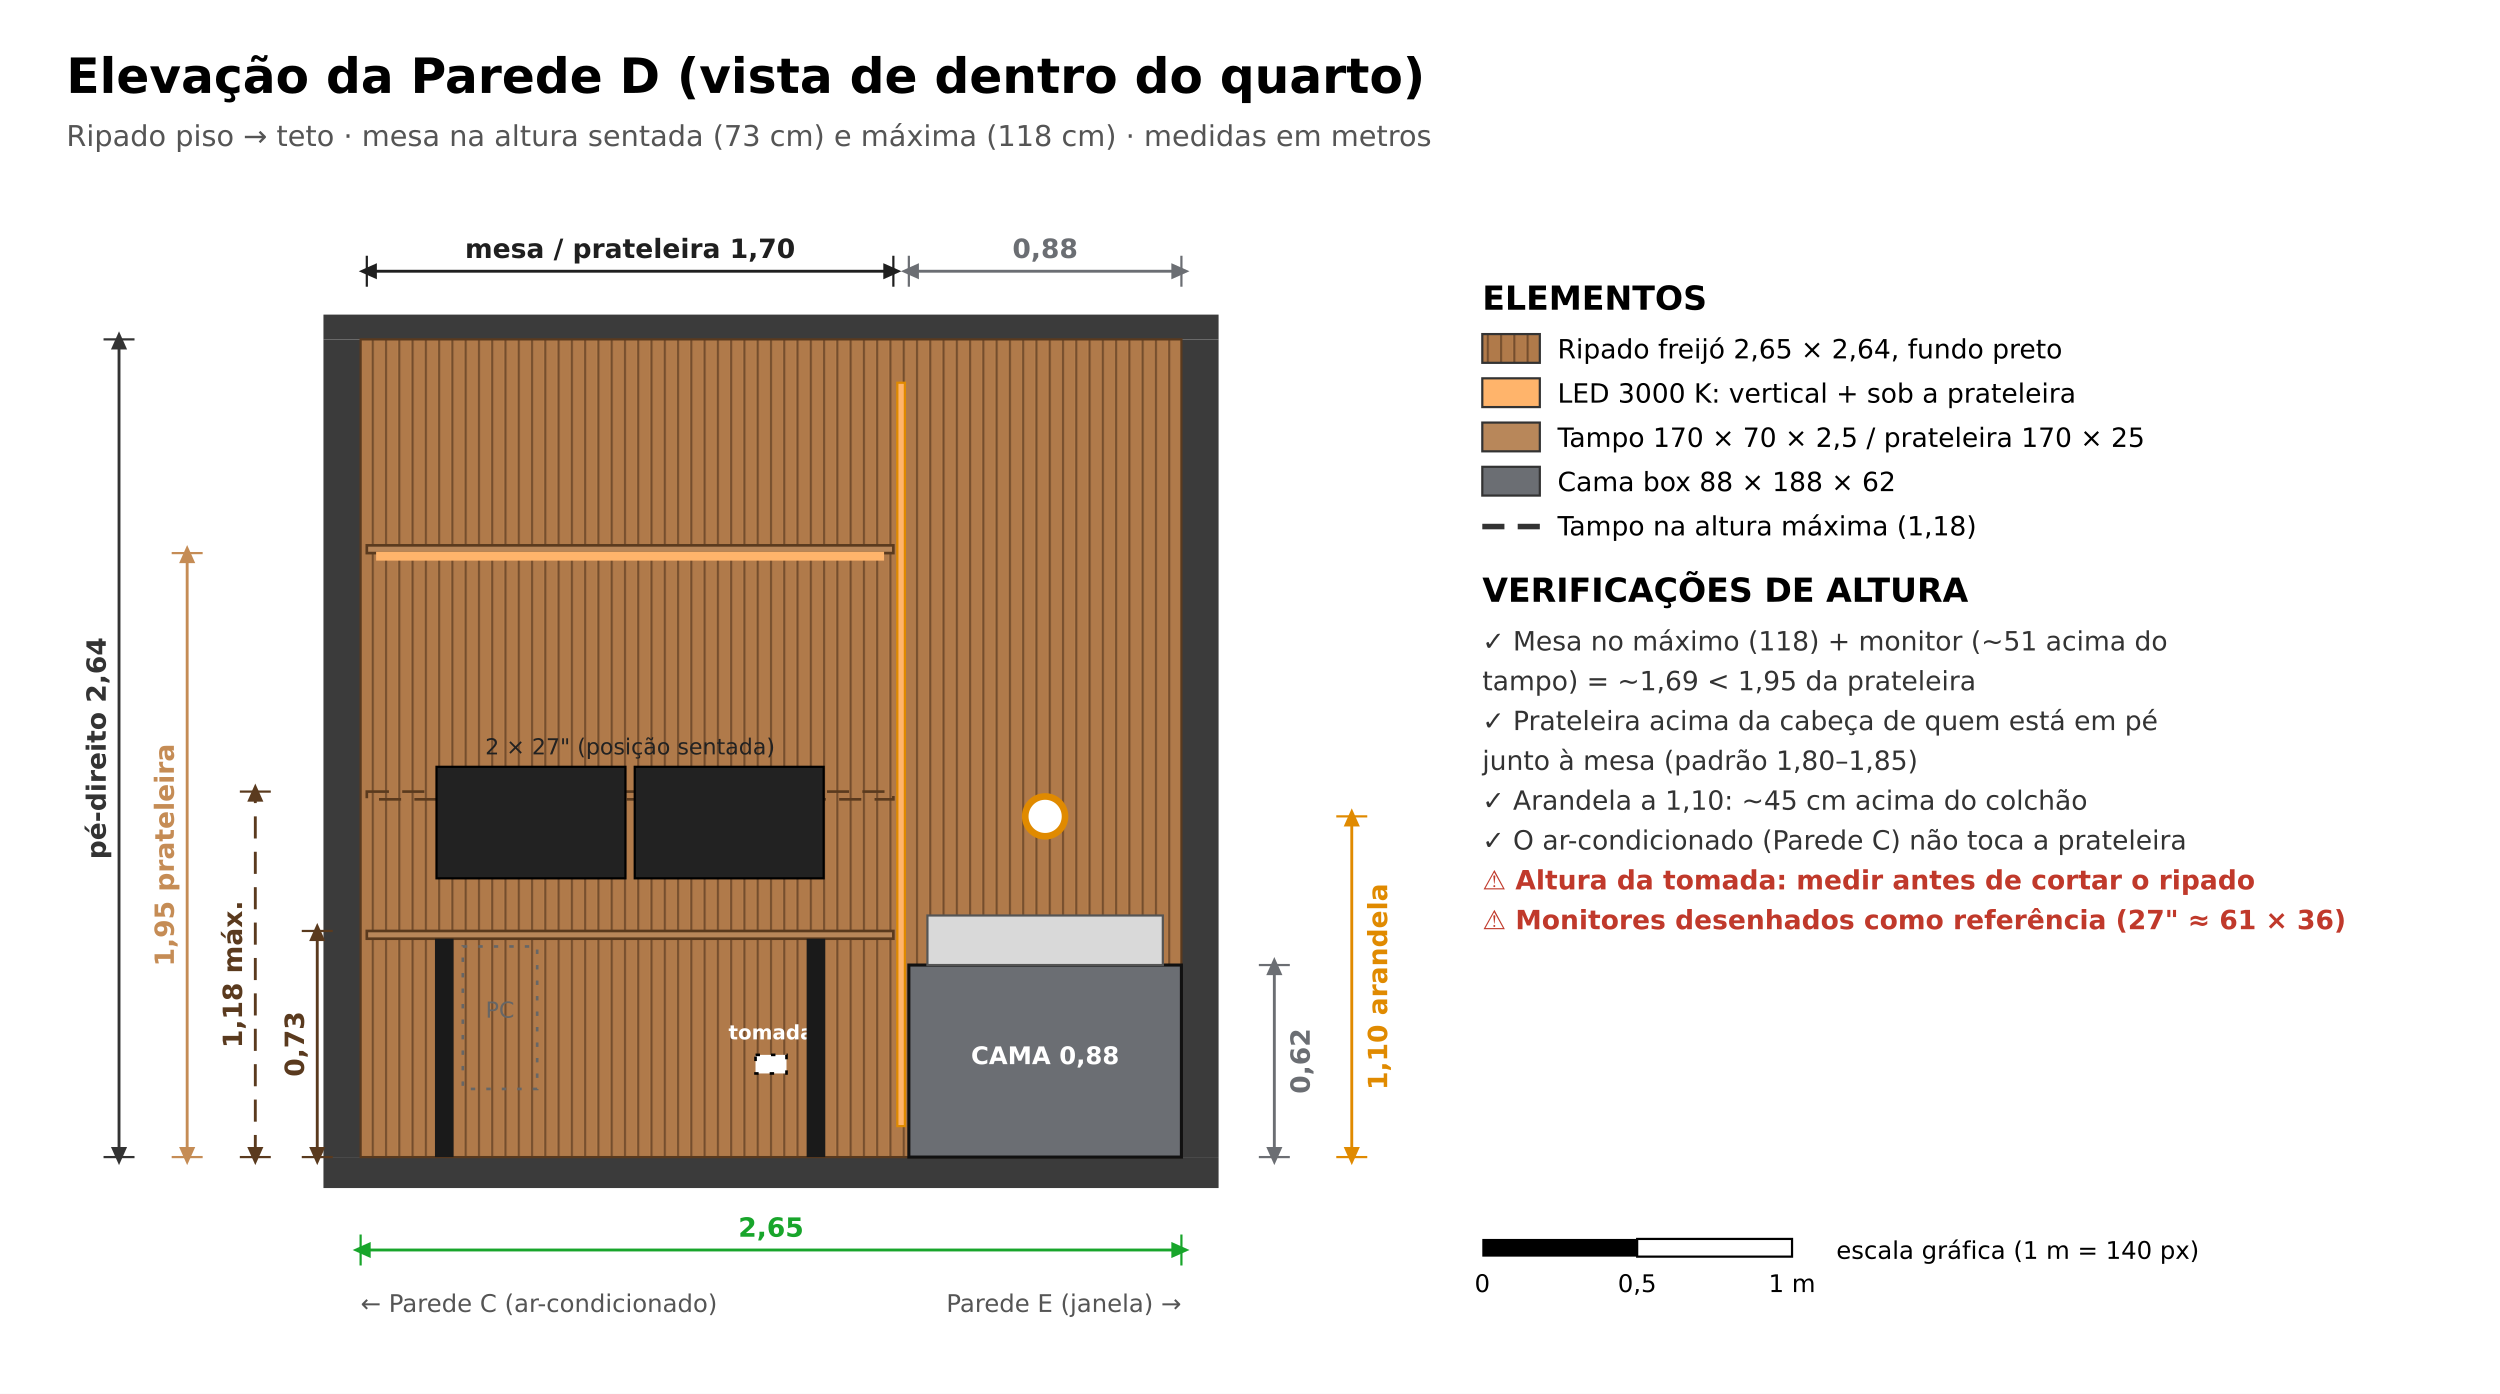
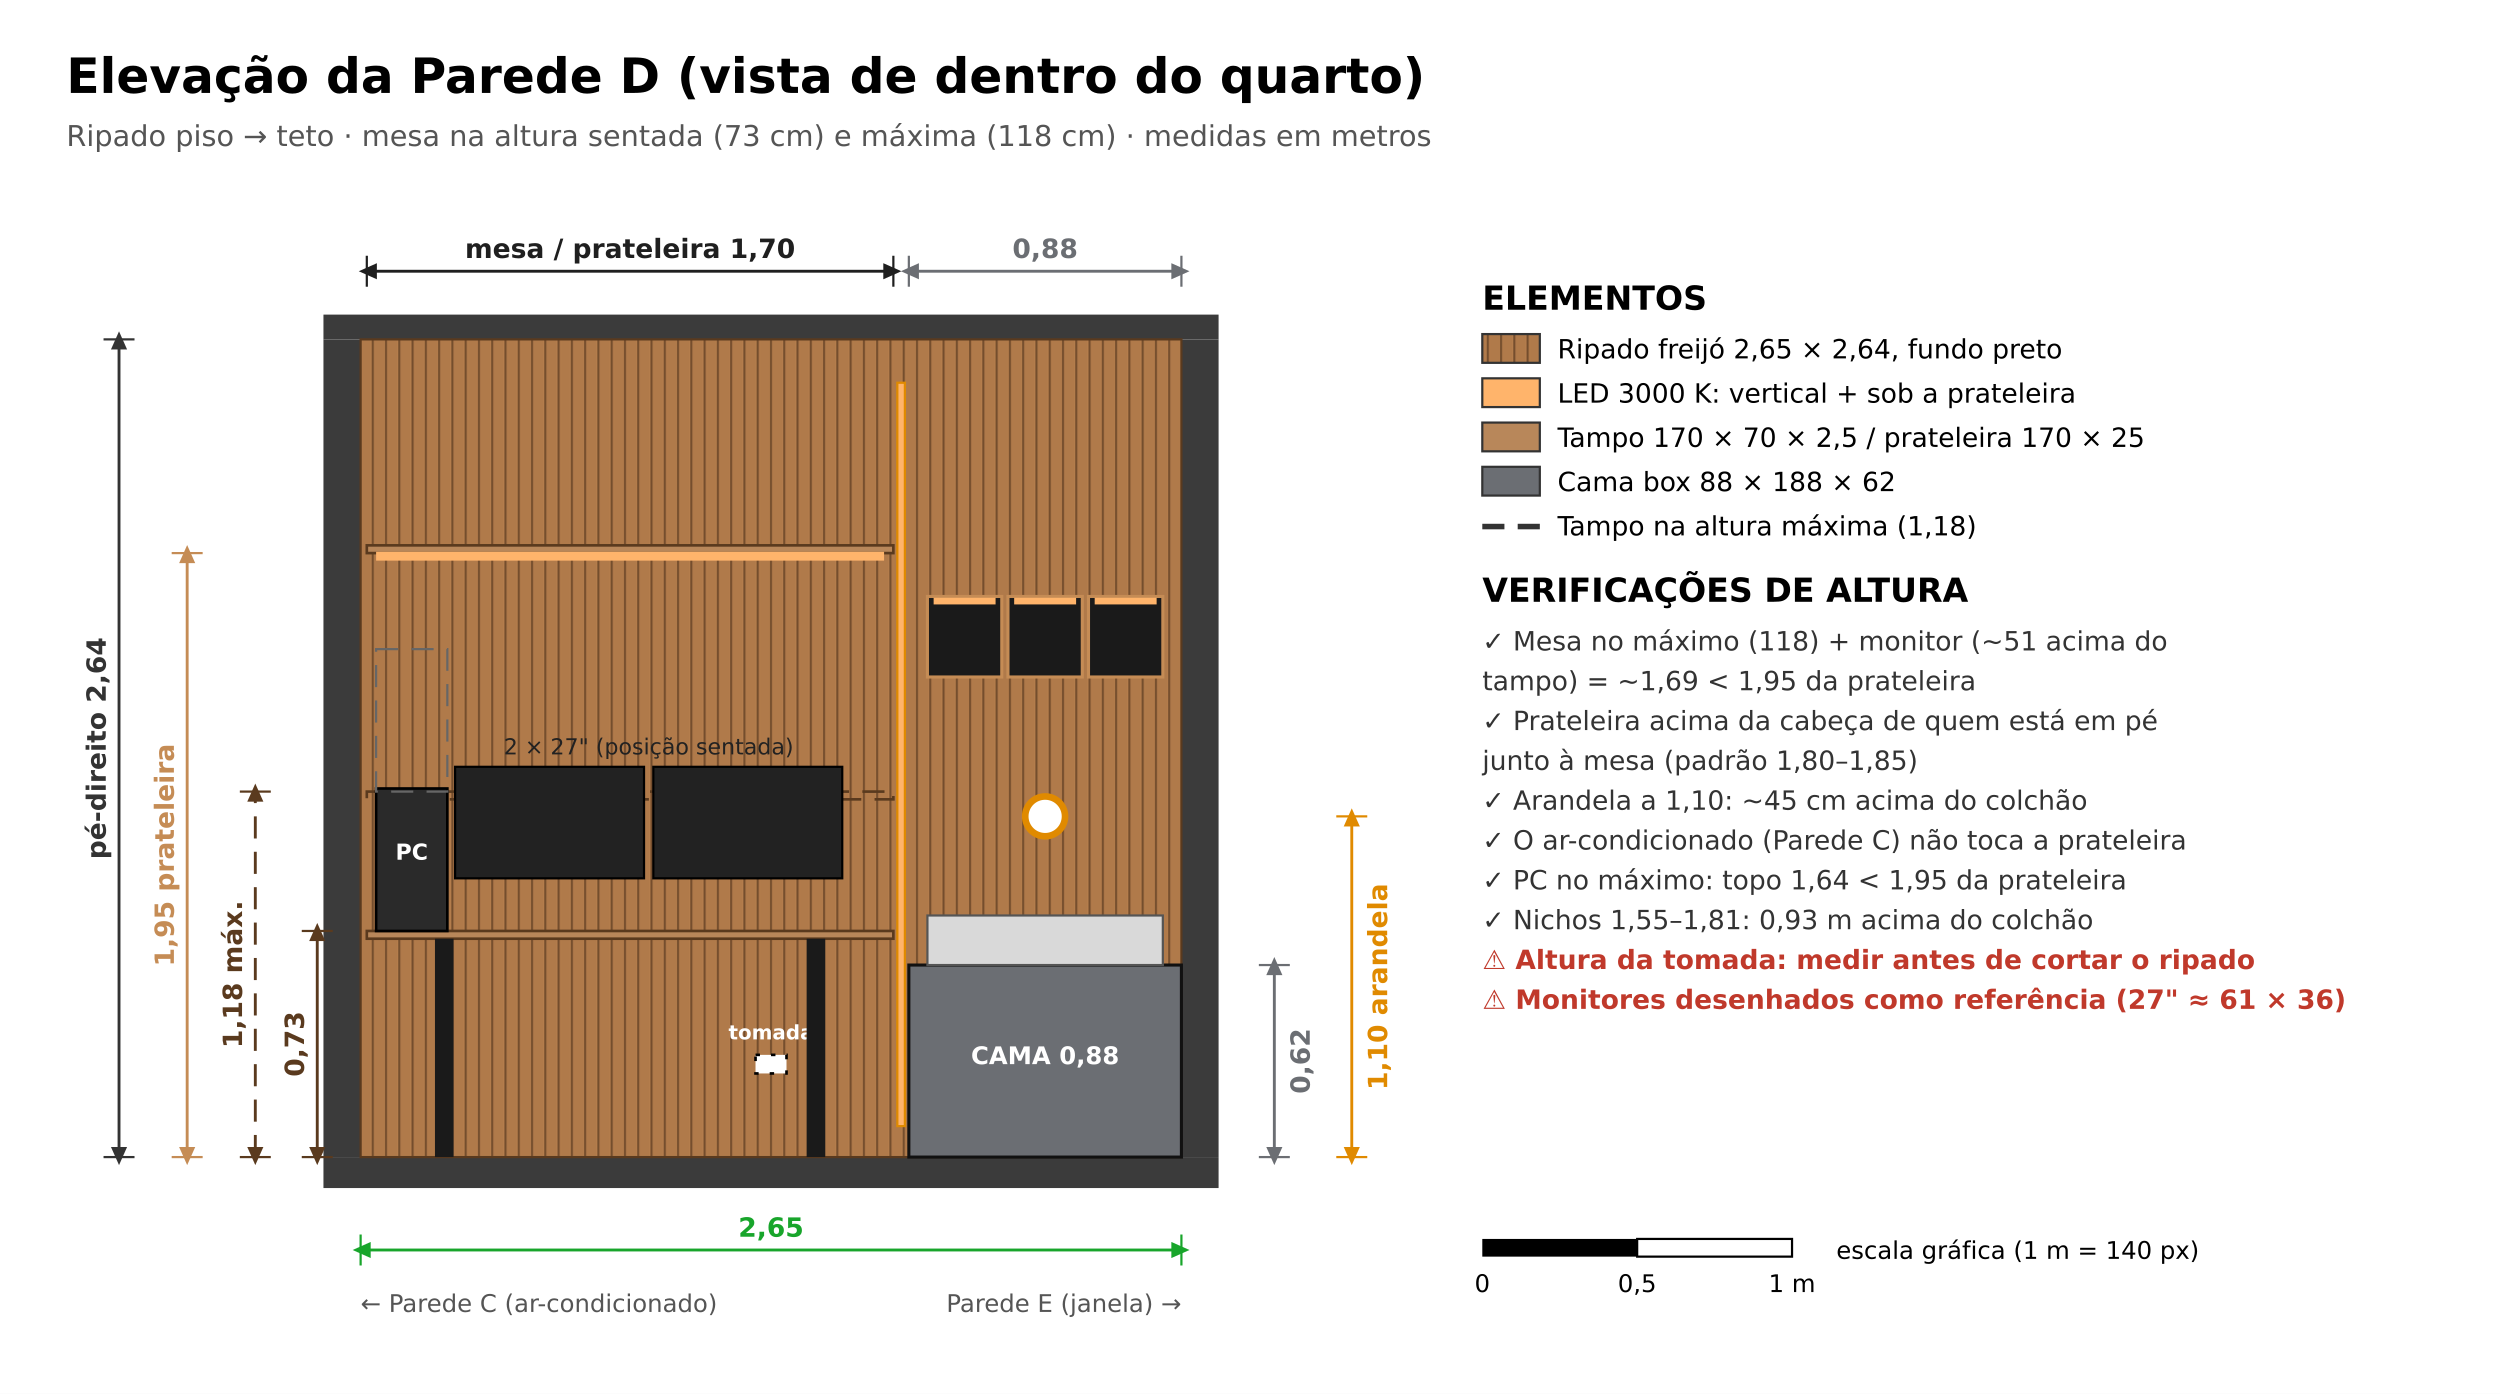
<svg xmlns="http://www.w3.org/2000/svg" width="1130" height="630" viewBox="0 0 1130 630" font-family="DejaVu Sans, Arial, sans-serif">
  <defs>
    <marker id="a" viewBox="0 0 10 10" refX="5" refY="5" markerWidth="7" markerHeight="7" orient="auto-start-reverse">
      <path d="M0,1 L9,5 L0,9 z" fill="context-stroke" />
    </marker>
    <pattern id="hatch" width="9" height="9" patternUnits="userSpaceOnUse" patternTransform="rotate(45)">
      <rect width="9" height="9" fill="#ececec" />
      <line x1="0" y1="0" x2="0" y2="9" stroke="#cfcfcf" stroke-width="3" />
    </pattern>
    <pattern id="rip" width="6" height="6" patternUnits="userSpaceOnUse">
      <rect width="6" height="6" fill="#b07a4a" />
      <line x1="0" y1="0" x2="0" y2="6" stroke="#7a5230" stroke-width="2" />
    </pattern>
    <pattern id="wood" width="40" height="14" patternUnits="userSpaceOnUse">
      <rect width="40" height="14" fill="#efe6da" />
      <line x1="0" y1="13.5" x2="40" y2="13.5" stroke="#e2d4c2" stroke-width="1" />
      <line x1="20" y1="0" x2="20" y2="14" stroke="#e2d4c2" stroke-width="0.6" />
    </pattern>
  </defs>
  <rect width="100%" height="100%" fill="#fff" />
  <text x="30" y="42" font-size="22" font-weight="bold">Elevação da Parede D (vista de dentro do quarto)</text>
  <text x="30" y="66" font-size="13" fill="#555">Ripado piso → teto · mesa na altura sentada (73 cm) e máxima (118 cm) · medidas em metros</text>
  <rect x="146.2" y="523.0" width="404.6" height="14.0" fill="#3b3b3b" fill-opacity="1" stroke="none" stroke-width="1" />
  <rect x="146.2" y="142.2" width="404.6" height="11.2" fill="#3b3b3b" fill-opacity="1" stroke="none" stroke-width="1" />
  <rect x="146.2" y="153.4" width="16.8" height="369.6" fill="#3b3b3b" fill-opacity="1" stroke="none" stroke-width="1" />
  <rect x="534.0" y="153.4" width="16.8" height="369.6" fill="#3b3b3b" fill-opacity="1" stroke="none" stroke-width="1" />
  <rect x="163.0" y="153.4" width="371.0" height="369.6" fill="url(#rip)" fill-opacity="1" stroke="#5a3a1e" stroke-width="1" />
  <rect x="405.6" y="173.0" width="3.4" height="336.0" fill="#ffb46b" fill-opacity="1" stroke="#e08a00" stroke-width="1" />
  <rect x="410.8" y="436.2" width="123.2" height="86.8" fill="#6b6e73" fill-opacity="1" stroke="#111" stroke-width="1.4" />
  <rect x="419.2" y="413.8" width="106.4" height="22.4" fill="#d9d9d9" fill-opacity="1" stroke="#555" stroke-width="1" />
  <text x="472.4" y="481.0" font-size="11" fill="#fff" text-anchor="middle" font-weight="bold">CAMA 0,88</text>
  <circle cx="472.4" cy="369.0" r="9" fill="#fff" stroke="#e08a00" stroke-width="3" />
  <rect x="341.5" y="476.8" width="14.0" height="8.4" fill="#fff" fill-opacity="1" stroke="#000" stroke-width="1.2" stroke-dasharray="2 5" />
  <text x="348.5" y="469.8" font-size="9" fill="#fff" text-anchor="middle" font-weight="bold">tomada</text>
  <rect x="165.8" y="420.8" width="238.0" height="3.5" fill="#b8875a" fill-opacity="1" stroke="#5a3a1e" stroke-width="1.2" />
  <rect x="196.6" y="424.3" width="8.4" height="98.7" fill="#1a1a1a" fill-opacity="1" stroke="none" stroke-width="1" />
  <rect x="364.6" y="424.3" width="8.4" height="98.7" fill="#1a1a1a" fill-opacity="1" stroke="none" stroke-width="1" />
  <rect x="165.8" y="357.8" width="238.0" height="3.5" fill="none" fill-opacity="1" stroke="#5a3a1e" stroke-width="1.2" stroke-dasharray="10 6" />
-   <rect x="197.3" y="346.6" width="85.4" height="50.4" fill="#222" fill-opacity="1" stroke="#000" stroke-width="1" />
-   <rect x="286.9" y="346.6" width="85.4" height="50.4" fill="#222" fill-opacity="1" stroke="#000" stroke-width="1" />
-   <text x="284.8" y="341.0" font-size="10" fill="#222" text-anchor="middle">2 × 27" (posição sentada)</text>
-   <rect x="209.2" y="427.8" width="33.6" height="64.4" fill="none" fill-opacity="1" stroke="#666" stroke-width="1.2" stroke-dasharray="2 5" />
-   <text x="226.0" y="460.0" font-size="10" fill="#666" text-anchor="middle">PC</text>
+   <rect x="205.7" y="346.6" width="85.4" height="50.4" fill="#222" fill-opacity="1" stroke="#000" stroke-width="1" />
+   <rect x="295.3" y="346.6" width="85.4" height="50.4" fill="#222" fill-opacity="1" stroke="#000" stroke-width="1" />
+   <text x="293.2" y="341.0" font-size="10" fill="#222" text-anchor="middle">2 × 27" (posição sentada)</text>
+   <rect x="170.0" y="356.4" width="32.2" height="64.4" fill="#2a2a2a" fill-opacity="1" stroke="#000" stroke-width="1.2" />
+   <text x="186.1" y="388.6" font-size="10" fill="#fff" text-anchor="middle" font-weight="bold">PC</text>
+   <rect x="170.0" y="293.4" width="32.2" height="64.4" fill="none" fill-opacity="1" stroke="#666" stroke-width="1.0" stroke-dasharray="10 6" />
+   <rect x="492.0" y="269.6" width="33.6" height="36.4" fill="#1a1a1a" fill-opacity="1" stroke="#c58c55" stroke-width="1.4" />
+   <line x1="494.8" y1="271.7" x2="522.8" y2="271.7" stroke="#ffb46b" stroke-width="3" />
+   <rect x="455.6" y="269.6" width="33.6" height="36.4" fill="#1a1a1a" fill-opacity="1" stroke="#c58c55" stroke-width="1.4" />
+   <line x1="458.4" y1="271.7" x2="486.4" y2="271.7" stroke="#ffb46b" stroke-width="3" />
+   <rect x="419.2" y="269.6" width="33.6" height="36.4" fill="#1a1a1a" fill-opacity="1" stroke="#c58c55" stroke-width="1.4" />
+   <line x1="422.0" y1="271.7" x2="450.0" y2="271.7" stroke="#ffb46b" stroke-width="3" />
  <rect x="165.8" y="246.5" width="238.0" height="3.5" fill="#b8875a" fill-opacity="1" stroke="#5a3a1e" stroke-width="1.2" />
  <line x1="170.0" y1="251.4" x2="399.6" y2="251.4" stroke="#ffb46b" stroke-width="4" />
  <line x1="163.0" y1="565.0" x2="534.0" y2="565.0" stroke="#18a52b" stroke-width="1.3" marker-start="url(#a)" marker-end="url(#a)" />
  <line x1="163.0" y1="558.0" x2="163.0" y2="572.0" stroke="#18a52b" />
  <line x1="534.0" y1="558.0" x2="534.0" y2="572.0" stroke="#18a52b" />
  <text x="348.5" y="559.0" font-size="12" fill="#18a52b" text-anchor="middle" font-weight="bold">2,65</text>
  <line x1="165.8" y1="122.6" x2="403.8" y2="122.6" stroke="#1f1f1f" stroke-width="1.3" marker-start="url(#a)" marker-end="url(#a)" />
  <line x1="165.8" y1="115.6" x2="165.8" y2="129.6" stroke="#1f1f1f" />
  <line x1="403.8" y1="115.6" x2="403.8" y2="129.6" stroke="#1f1f1f" />
  <text x="284.8" y="116.6" font-size="12" fill="#1f1f1f" text-anchor="middle" font-weight="bold">mesa / prateleira 1,70</text>
  <line x1="410.8" y1="122.6" x2="534.0" y2="122.6" stroke="#6b6e73" stroke-width="1.3" marker-start="url(#a)" marker-end="url(#a)" />
  <line x1="410.8" y1="115.6" x2="410.8" y2="129.6" stroke="#6b6e73" />
  <line x1="534.0" y1="115.6" x2="534.0" y2="129.6" stroke="#6b6e73" />
  <text x="472.4" y="116.6" font-size="12" fill="#6b6e73" text-anchor="middle" font-weight="bold">0,88</text>
  <line x1="53.8" y1="523.0" x2="53.8" y2="153.4" stroke="#333" stroke-width="1.3" marker-start="url(#a)" marker-end="url(#a)" />
  <line x1="46.8" y1="523.0" x2="60.8" y2="523.0" stroke="#333" />
  <line x1="46.8" y1="153.4" x2="60.8" y2="153.4" stroke="#333" />
  <text x="47.8" y="338.2" font-size="12" fill="#333" text-anchor="middle" font-weight="bold" transform="rotate(-90 47.8 338.2)">pé-direito 2,64</text>
  <line x1="143.4" y1="523.0" x2="143.4" y2="420.8" stroke="#5a3a1e" stroke-width="1.3" marker-start="url(#a)" marker-end="url(#a)" />
  <line x1="136.4" y1="523.0" x2="150.4" y2="523.0" stroke="#5a3a1e" />
  <line x1="136.4" y1="420.8" x2="150.4" y2="420.8" stroke="#5a3a1e" />
  <text x="137.4" y="471.9" font-size="12" fill="#5a3a1e" text-anchor="middle" font-weight="bold" transform="rotate(-90 137.4 471.9)">0,73</text>
  <line x1="115.4" y1="523.0" x2="115.4" y2="357.8" stroke="#5a3a1e" stroke-width="1.3" marker-start="url(#a)" marker-end="url(#a)" stroke-dasharray="10 6" />
  <line x1="108.4" y1="523.0" x2="122.4" y2="523.0" stroke="#5a3a1e" />
  <line x1="108.4" y1="357.8" x2="122.4" y2="357.8" stroke="#5a3a1e" />
  <text x="109.4" y="440.4" font-size="12" fill="#5a3a1e" text-anchor="middle" font-weight="bold" transform="rotate(-90 109.4 440.4)">1,18 máx.</text>
  <line x1="84.6" y1="523.0" x2="84.6" y2="250.0" stroke="#c58c55" stroke-width="1.3" marker-start="url(#a)" marker-end="url(#a)" />
  <line x1="77.6" y1="523.0" x2="91.6" y2="523.0" stroke="#c58c55" />
  <line x1="77.6" y1="250.0" x2="91.6" y2="250.0" stroke="#c58c55" />
  <text x="78.6" y="386.5" font-size="12" fill="#c58c55" text-anchor="middle" font-weight="bold" transform="rotate(-90 78.6 386.5)">1,95 prateleira</text>
  <line x1="576.0" y1="523.0" x2="576.0" y2="436.2" stroke="#6b6e73" stroke-width="1.3" marker-start="url(#a)" marker-end="url(#a)" />
  <line x1="569.0" y1="523.0" x2="583.0" y2="523.0" stroke="#6b6e73" />
  <line x1="569.0" y1="436.2" x2="583.0" y2="436.2" stroke="#6b6e73" />
  <text x="592.0" y="479.6" font-size="12" fill="#6b6e73" text-anchor="middle" font-weight="bold" transform="rotate(-90 592.0 479.6)">0,62</text>
  <line x1="611.0" y1="523.0" x2="611.0" y2="369.0" stroke="#e08a00" stroke-width="1.3" marker-start="url(#a)" marker-end="url(#a)" />
  <line x1="604.0" y1="523.0" x2="618.0" y2="523.0" stroke="#e08a00" />
  <line x1="604.0" y1="369.0" x2="618.0" y2="369.0" stroke="#e08a00" />
  <text x="627.0" y="446.0" font-size="12" fill="#e08a00" text-anchor="middle" font-weight="bold" transform="rotate(-90 627.0 446.0)">1,10 arandela</text>
  <text x="163.0" y="593.0" font-size="11" fill="#555" text-anchor="start">← Parede C (ar-condicionado)</text>
  <text x="534.0" y="593.0" font-size="11" fill="#555" text-anchor="end">Parede E (janela) →</text>
  <text x="670.0" y="140" font-size="15" font-weight="bold">ELEMENTOS</text>
  <rect x="670.0" y="151" width="26" height="13" fill="url(#rip)" stroke="#333" />
  <text x="704.0" y="162" font-size="12">Ripado freijó 2,65 × 2,64, fundo preto</text>
  <rect x="670.0" y="171" width="26" height="13" fill="#ffb46b" stroke="#333" />
  <text x="704.0" y="182" font-size="12">LED 3000 K: vertical + sob a prateleira</text>
  <rect x="670.0" y="191" width="26" height="13" fill="#b8875a" stroke="#333" />
  <text x="704.0" y="202" font-size="12">Tampo 170 × 70 × 2,5 / prateleira 170 × 25</text>
  <rect x="670.0" y="211" width="26" height="13" fill="#6b6e73" stroke="#333" />
  <text x="704.0" y="222" font-size="12">Cama box 88 × 188 × 62</text>
  <line x1="670.0" y1="238" x2="696.0" y2="238" stroke="#333" stroke-width="2.5" stroke-dasharray="10 6" />
  <text x="704.0" y="242" font-size="12">Tampo na altura máxima (1,18)</text>
  <text x="670.0" y="272" font-size="15" font-weight="bold">VERIFICAÇÕES DE ALTURA</text>
  <text x="670.0" y="294" font-size="12" fill="#333">✓ Mesa no máximo (118) + monitor (~51 acima do</text>
  <text x="670.0" y="312" font-size="12" fill="#333">   tampo) = ~1,69 &lt; 1,95 da prateleira</text>
  <text x="670.0" y="330" font-size="12" fill="#333">✓ Prateleira acima da cabeça de quem está em pé</text>
  <text x="670.0" y="348" font-size="12" fill="#333">   junto à mesa (padrão 1,80–1,85)</text>
  <text x="670.0" y="366" font-size="12" fill="#333">✓ Arandela a 1,10: ~45 cm acima do colchão</text>
  <text x="670.0" y="384" font-size="12" fill="#333">✓ O ar-condicionado (Parede C) não toca a prateleira</text>
-   <text x="670.0" y="402" font-size="12" fill="#c0392b" font-weight="bold">⚠ Altura da tomada: medir antes de cortar o ripado</text>
-   <text x="670.0" y="420" font-size="12" fill="#c0392b" font-weight="bold">⚠ Monitores desenhados como referência (27" ≈ 61 × 36)</text>
+   <text x="670.0" y="402" font-size="12" fill="#333">✓ PC no máximo: topo 1,64 &lt; 1,95 da prateleira</text>
+   <text x="670.0" y="420" font-size="12" fill="#333">✓ Nichos 1,55–1,81: 0,93 m acima do colchão</text>
+   <text x="670.0" y="438" font-size="12" fill="#c0392b" font-weight="bold">⚠ Altura da tomada: medir antes de cortar o ripado</text>
+   <text x="670.0" y="456" font-size="12" fill="#c0392b" font-weight="bold">⚠ Monitores desenhados como referência (27" ≈ 61 × 36)</text>
  <rect x="670.0" y="560" width="70.0" height="8" fill="#000" />
  <rect x="740.0" y="560" width="70.0" height="8" fill="#fff" stroke="#000" />
  <text x="670.0" y="584" font-size="11" text-anchor="middle">0</text>
  <text x="740.0" y="584" font-size="11" text-anchor="middle">0,5</text>
  <text x="810.0" y="584" font-size="11" text-anchor="middle">1 m</text>
  <text x="830.0" y="569" font-size="11">escala gráfica (1 m = 140 px)</text>
</svg>
